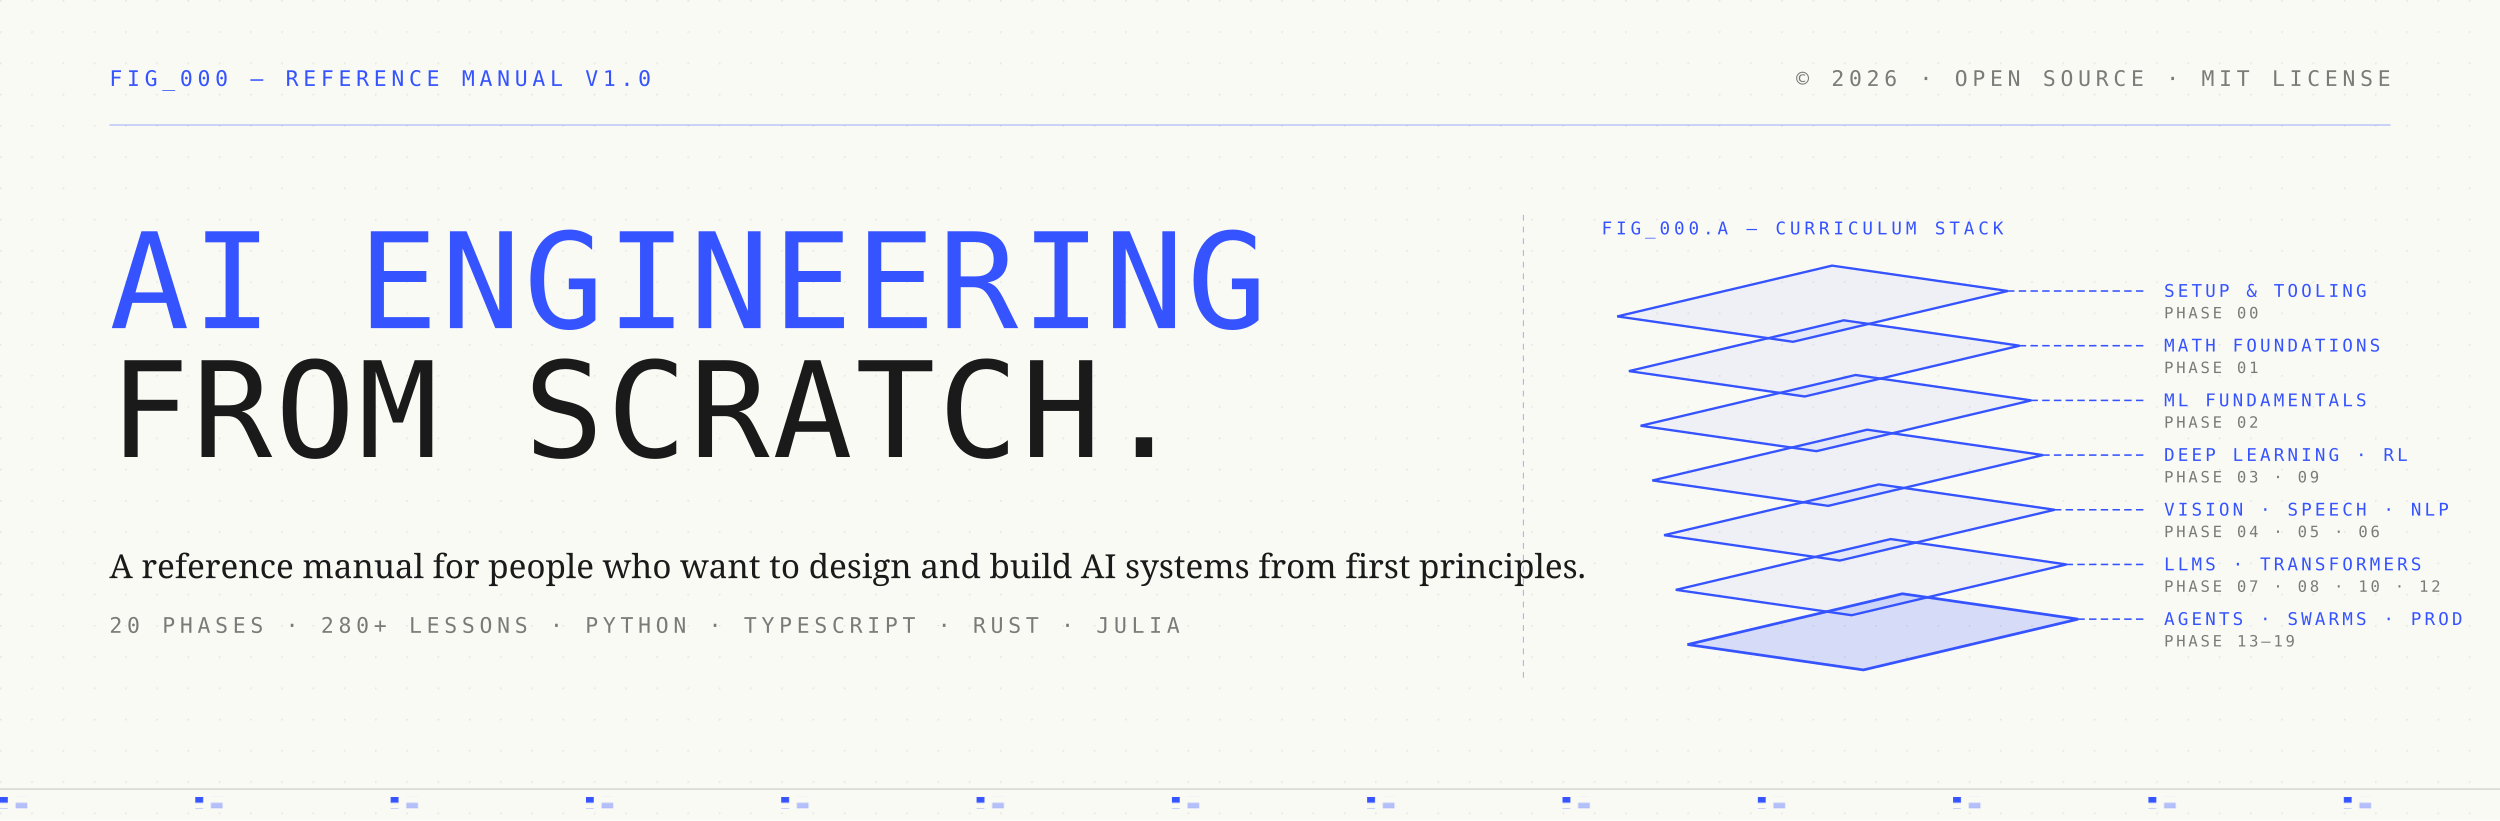
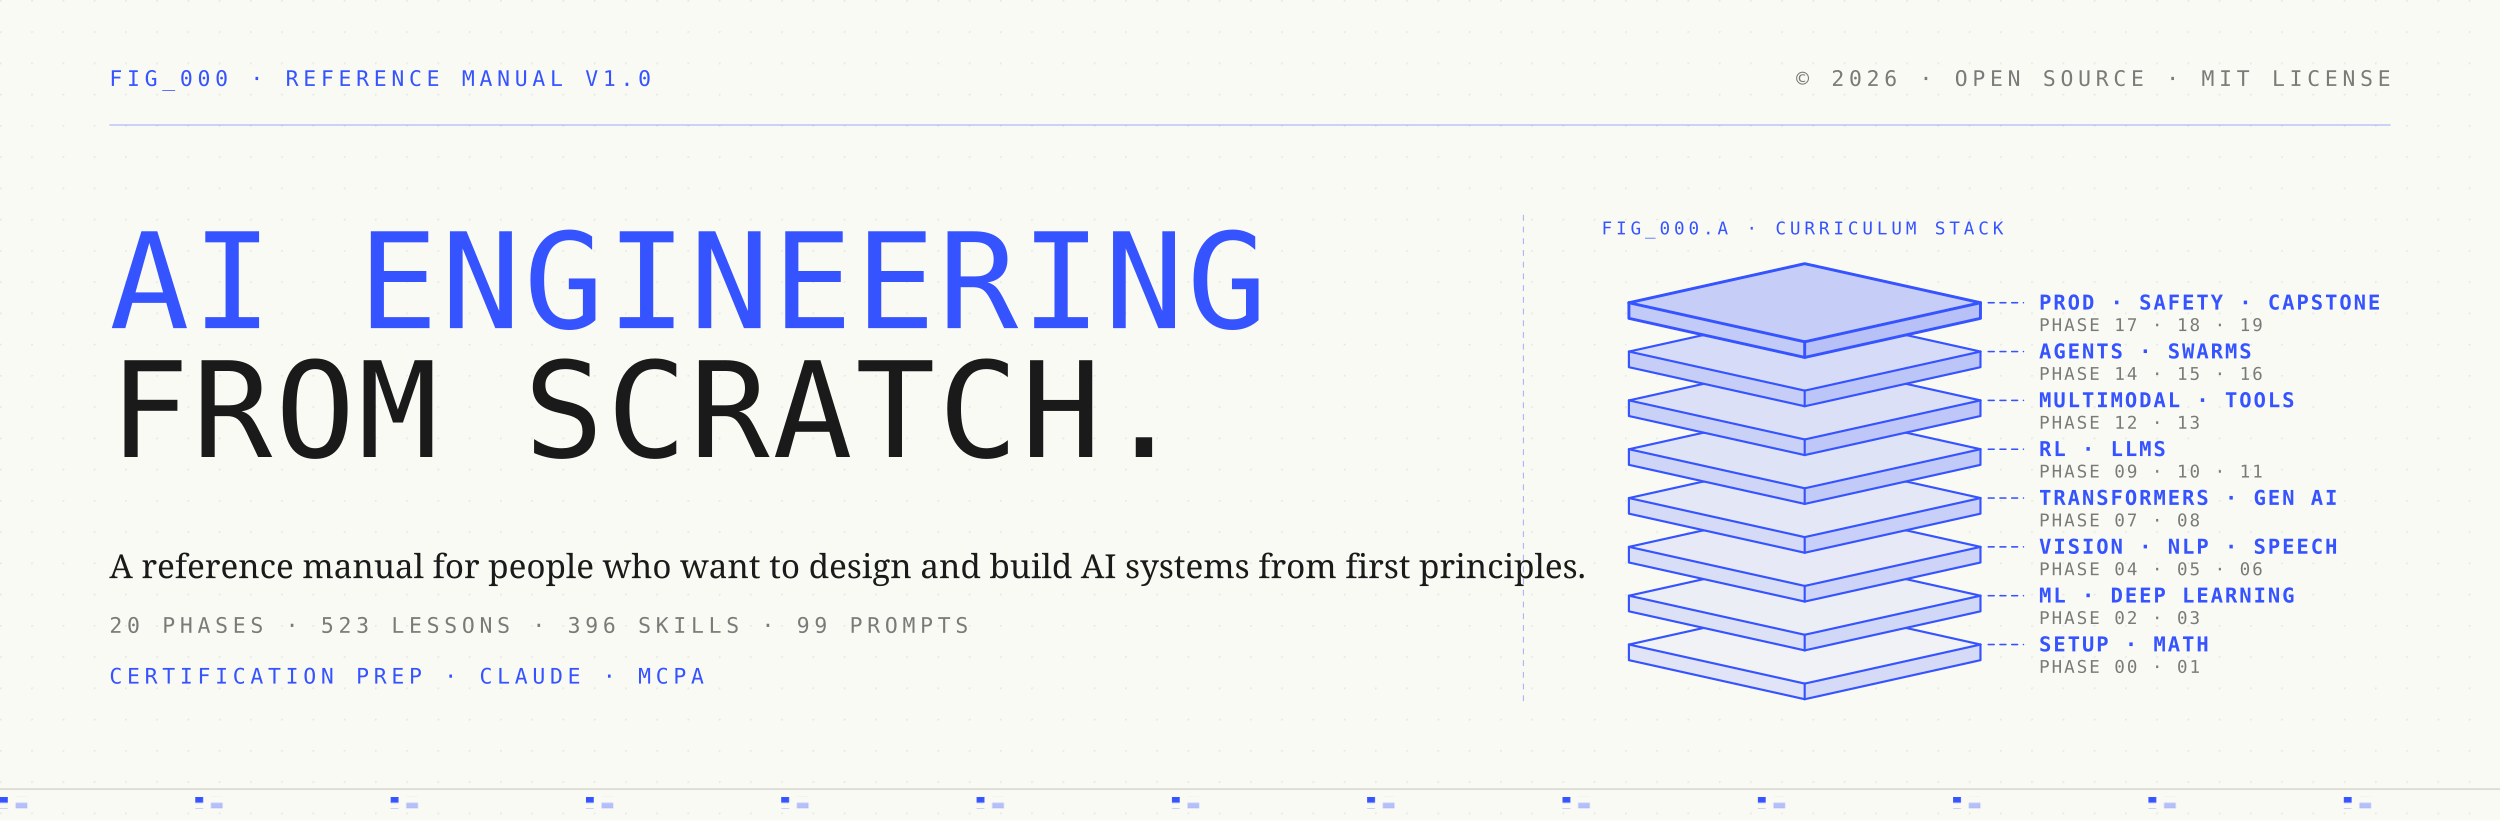
- <svg xmlns="http://www.w3.org/2000/svg" width="1280" height="420" viewBox="0 0 1280 420" role="img" aria-label="AI Engineering from Scratch — reference manual banner">
+ <svg xmlns="http://www.w3.org/2000/svg" width="1280" height="420" viewBox="0 0 1280 420" role="img" aria-label="AI Engineering from Scratch: a reference manual in 20 phases, stacked from setup and math up to production, safety, and capstones">
  <defs>
    <pattern id="paper" x="0" y="0" width="16" height="16" patternUnits="userSpaceOnUse">
      <circle cx="0" cy="0" r="1" fill="#1a1a1a" fill-opacity="0.08" />
    </pattern>
    <pattern id="paperRule" x="0" y="0" width="100" height="6" patternUnits="userSpaceOnUse">
      <rect width="4" height="3" fill="#3553ff" />
      <rect x="8" y="3" width="6" height="3" fill="#3553ff" fill-opacity="0.35" />
    </pattern>
    <style>
-       .face { fill: rgba(53, 83, 255, 0.06); }
-       .face-strong { fill: rgba(53, 83, 255, 0.18); }
-       .stroke-bp { stroke: #3553ff; fill: none; stroke-linejoin: miter; stroke-linecap: square; }
-       .mono { font-family: 'JetBrains Mono', ui-monospace, Consolas, monospace; }
-       .display { font-family: 'VT323', ui-monospace, monospace; font-weight: 400; }
+       .bp { stroke: #3553ff; fill: none; stroke-linejoin: round; stroke-linecap: round; }
+       .mono { font-family: 'JetBrains Mono', ui-monospace, SFMono-Regular, Menlo, Consolas, monospace; }
+       .display { font-family: 'VT323', ui-monospace, SFMono-Regular, Menlo, monospace; font-weight: 400; }
      .serif { font-family: 'Source Serif 4', Georgia, serif; }
    </style>
  </defs>
  <rect width="1280" height="420" fill="#fafaf5" />
  <rect width="1280" height="420" fill="url(#paper)" />
  <g class="mono" font-size="11" letter-spacing="2.4" fill="#3553ff">
-     <text x="56" y="44">FIG_000  —  REFERENCE MANUAL  V1.0</text>
+     <text x="56" y="44">FIG_000  ·  REFERENCE MANUAL  V1.0</text>
  </g>
  <g class="mono" font-size="11" letter-spacing="2.4" fill="#7a7a78" text-anchor="end">
    <text x="1224" y="44">© 2026  ·  OPEN SOURCE  ·  MIT LICENSE</text>
  </g>
  <line x1="56" y1="64" x2="1224" y2="64" stroke="#3553ff" stroke-width="0.6" stroke-opacity="0.4" />
  <g transform="translate(56, 110)">
    <text class="display" x="0" y="58" font-size="68" letter-spacing="1.5" fill="#3553ff">AI ENGINEERING</text>
    <text class="display" x="0" y="124" font-size="68" letter-spacing="1.5" fill="#1a1a1a">FROM SCRATCH.</text>
  </g>
  <g class="serif" font-size="17" fill="#1a1a1a">
    <text x="56" y="296">A reference manual for people who want to design and build AI systems from first principles.</text>
  </g>
  <g class="mono" font-size="11" letter-spacing="2.4" fill="#7a7a78">
-     <text x="56" y="324">20 PHASES  ·  280+ LESSONS  ·  PYTHON · TYPESCRIPT · RUST · JULIA</text>
+     <text x="56" y="324">20 PHASES  ·  523 LESSONS  ·  396 SKILLS  ·  99 PROMPTS</text>
  </g>
-   <line x1="780" y1="110" x2="780" y2="350" stroke="#3553ff" stroke-width="0.6" stroke-opacity="0.4" stroke-dasharray="3 3" />
-   <g transform="translate(820, 130)">
-     <g class="mono" font-size="9" letter-spacing="2" fill="#3553ff">
-       <text x="0" y="-10">FIG_000.A  —  CURRICULUM STACK</text>
-     </g>
-     <g transform="translate(8, 32)">
-       <polygon class="face" points="0,0 110,-26 200,-13 90,13" />
-       <polygon class="stroke-bp" stroke-width="1.2" points="0,0 110,-26 200,-13 90,13" />
-     </g>
-     <g transform="translate(14, 60)">
-       <polygon class="face" points="0,0 110,-26 200,-13 90,13" />
-       <polygon class="stroke-bp" stroke-width="1.2" points="0,0 110,-26 200,-13 90,13" />
-     </g>
-     <g transform="translate(20, 88)">
-       <polygon class="face" points="0,0 110,-26 200,-13 90,13" />
-       <polygon class="stroke-bp" stroke-width="1.2" points="0,0 110,-26 200,-13 90,13" />
-     </g>
-     <g transform="translate(26, 116)">
-       <polygon class="face" points="0,0 110,-26 200,-13 90,13" />
-       <polygon class="stroke-bp" stroke-width="1.2" points="0,0 110,-26 200,-13 90,13" />
-     </g>
-     <g transform="translate(32, 144)">
-       <polygon class="face" points="0,0 110,-26 200,-13 90,13" />
-       <polygon class="stroke-bp" stroke-width="1.2" points="0,0 110,-26 200,-13 90,13" />
-     </g>
-     <g transform="translate(38, 172)">
-       <polygon class="face" points="0,0 110,-26 200,-13 90,13" />
-       <polygon class="stroke-bp" stroke-width="1.2" points="0,0 110,-26 200,-13 90,13" />
-     </g>
-     <g transform="translate(44, 200)">
-       <polygon class="face-strong" points="0,0 110,-26 200,-13 90,13" />
-       <polygon class="stroke-bp" stroke-width="1.4" points="0,0 110,-26 200,-13 90,13" />
-     </g>
-     <g class="stroke-bp" stroke-width="0.8" stroke-dasharray="3 3">
-       <line x1="208" y1="19" x2="278" y2="19" />
-       <line x1="214" y1="47" x2="278" y2="47" />
-       <line x1="220" y1="75" x2="278" y2="75" />
-       <line x1="226" y1="103" x2="278" y2="103" />
-       <line x1="232" y1="131" x2="278" y2="131" />
-       <line x1="238" y1="159" x2="278" y2="159" />
-       <line x1="244" y1="187" x2="278" y2="187" />
-     </g>
-     <g class="mono" font-size="9" letter-spacing="1.6" fill="#3553ff">
-       <text x="288" y="22">SETUP &amp; TOOLING</text>
-       <text x="288" y="50">MATH FOUNDATIONS</text>
-       <text x="288" y="78">ML FUNDAMENTALS</text>
-       <text x="288" y="106">DEEP LEARNING · RL</text>
-       <text x="288" y="134">VISION · SPEECH · NLP</text>
-       <text x="288" y="162">LLMS · TRANSFORMERS</text>
-       <text x="288" y="190">AGENTS · SWARMS · PROD</text>
-     </g>
-     <g class="mono" font-size="8" letter-spacing="1.4" fill="#7a7a78">
-       <text x="288" y="33">PHASE 00</text>
-       <text x="288" y="61">PHASE 01</text>
-       <text x="288" y="89">PHASE 02</text>
-       <text x="288" y="117">PHASE 03 · 09</text>
-       <text x="288" y="145">PHASE 04 · 05 · 06</text>
-       <text x="288" y="173">PHASE 07 · 08 · 10 · 12</text>
-       <text x="288" y="201">PHASE 13–19</text>
-     </g>
+   <g class="mono" font-size="11" letter-spacing="2.4" fill="#3553ff">
+     <text x="56" y="350">CERTIFICATION PREP  ·  CLAUDE  ·  MCPA</text>
+   </g>
+   <line x1="780" y1="110" x2="780" y2="362" stroke="#3553ff" stroke-width="0.6" stroke-opacity="0.4" stroke-dasharray="3 3" />
+   <g class="mono" font-size="9" letter-spacing="2" fill="#3553ff">
+     <text x="820" y="120">FIG_000.A  ·  CURRICULUM STACK</text>
+   </g>
+   <g>
+     <polygon points="834,330 924,310 1014,330 1014,338 924,358 834,338" fill="#fafaf5" />
+     <polygon points="834,330 924,310 1014,330 924,350" fill="#3553ff" fill-opacity="0.05" />
+     <polygon points="834,330 924,350 924,358 834,338" fill="#3553ff" fill-opacity="0.13" />
+     <polygon points="924,350 1014,330 1014,338 924,358" fill="#3553ff" fill-opacity="0.19" />
+     <polygon class="bp" points="834,330 924,310 1014,330 924,350" stroke-width="1.1" />
+     <polyline class="bp" points="834,330 834,338 924,358 1014,338 1014,330" stroke-width="1.1" />
+     <line class="bp" x1="924" y1="350" x2="924" y2="358" stroke-width="1.1" />
+   </g>
+   <g>
+     <polygon points="834,305 924,285 1014,305 1014,313 924,333 834,313" fill="#fafaf5" />
+     <polygon points="834,305 924,285 1014,305 924,325" fill="#3553ff" fill-opacity="0.07" />
+     <polygon points="834,305 924,325 924,333 834,313" fill="#3553ff" fill-opacity="0.15" />
+     <polygon points="924,325 1014,305 1014,313 924,333" fill="#3553ff" fill-opacity="0.21" />
+     <polygon class="bp" points="834,305 924,285 1014,305 924,325" stroke-width="1.1" />
+     <polyline class="bp" points="834,305 834,313 924,333 1014,313 1014,305" stroke-width="1.1" />
+     <line class="bp" x1="924" y1="325" x2="924" y2="333" stroke-width="1.1" />
+   </g>
+   <g>
+     <polygon points="834,280 924,260 1014,280 1014,288 924,308 834,288" fill="#fafaf5" />
+     <polygon points="834,280 924,260 1014,280 924,300" fill="#3553ff" fill-opacity="0.09" />
+     <polygon points="834,280 924,300 924,308 834,288" fill="#3553ff" fill-opacity="0.17" />
+     <polygon points="924,300 1014,280 1014,288 924,308" fill="#3553ff" fill-opacity="0.23" />
+     <polygon class="bp" points="834,280 924,260 1014,280 924,300" stroke-width="1.1" />
+     <polyline class="bp" points="834,280 834,288 924,308 1014,288 1014,280" stroke-width="1.1" />
+     <line class="bp" x1="924" y1="300" x2="924" y2="308" stroke-width="1.1" />
+   </g>
+   <g>
+     <polygon points="834,255 924,235 1014,255 1014,263 924,283 834,263" fill="#fafaf5" />
+     <polygon points="834,255 924,235 1014,255 924,275" fill="#3553ff" fill-opacity="0.11" />
+     <polygon points="834,255 924,275 924,283 834,263" fill="#3553ff" fill-opacity="0.19" />
+     <polygon points="924,275 1014,255 1014,263 924,283" fill="#3553ff" fill-opacity="0.25" />
+     <polygon class="bp" points="834,255 924,235 1014,255 924,275" stroke-width="1.1" />
+     <polyline class="bp" points="834,255 834,263 924,283 1014,263 1014,255" stroke-width="1.1" />
+     <line class="bp" x1="924" y1="275" x2="924" y2="283" stroke-width="1.1" />
+   </g>
+   <g>
+     <polygon points="834,230 924,210 1014,230 1014,238 924,258 834,238" fill="#fafaf5" />
+     <polygon points="834,230 924,210 1014,230 924,250" fill="#3553ff" fill-opacity="0.14" />
+     <polygon points="834,230 924,250 924,258 834,238" fill="#3553ff" fill-opacity="0.22" />
+     <polygon points="924,250 1014,230 1014,238 924,258" fill="#3553ff" fill-opacity="0.28" />
+     <polygon class="bp" points="834,230 924,210 1014,230 924,250" stroke-width="1.1" />
+     <polyline class="bp" points="834,230 834,238 924,258 1014,238 1014,230" stroke-width="1.1" />
+     <line class="bp" x1="924" y1="250" x2="924" y2="258" stroke-width="1.1" />
+   </g>
+   <g>
+     <polygon points="834,205 924,185 1014,205 1014,213 924,233 834,213" fill="#fafaf5" />
+     <polygon points="834,205 924,185 1014,205 924,225" fill="#3553ff" fill-opacity="0.16" />
+     <polygon points="834,205 924,225 924,233 834,213" fill="#3553ff" fill-opacity="0.24" />
+     <polygon points="924,225 1014,205 1014,213 924,233" fill="#3553ff" fill-opacity="0.30" />
+     <polygon class="bp" points="834,205 924,185 1014,205 924,225" stroke-width="1.1" />
+     <polyline class="bp" points="834,205 834,213 924,233 1014,213 1014,205" stroke-width="1.1" />
+     <line class="bp" x1="924" y1="225" x2="924" y2="233" stroke-width="1.1" />
+   </g>
+   <g>
+     <polygon points="834,180 924,160 1014,180 1014,188 924,208 834,188" fill="#fafaf5" />
+     <polygon points="834,180 924,160 1014,180 924,200" fill="#3553ff" fill-opacity="0.18" />
+     <polygon points="834,180 924,200 924,208 834,188" fill="#3553ff" fill-opacity="0.26" />
+     <polygon points="924,200 1014,180 1014,188 924,208" fill="#3553ff" fill-opacity="0.32" />
+     <polygon class="bp" points="834,180 924,160 1014,180 924,200" stroke-width="1.1" />
+     <polyline class="bp" points="834,180 834,188 924,208 1014,188 1014,180" stroke-width="1.1" />
+     <line class="bp" x1="924" y1="200" x2="924" y2="208" stroke-width="1.1" />
+   </g>
+   <g>
+     <polygon points="834,155 924,135 1014,155 1014,163 924,183 834,163" fill="#fafaf5" />
+     <polygon points="834,155 924,135 1014,155 924,175" fill="#3553ff" fill-opacity="0.26" />
+     <polygon points="834,155 924,175 924,183 834,163" fill="#3553ff" fill-opacity="0.28" />
+     <polygon points="924,175 1014,155 1014,163 924,183" fill="#3553ff" fill-opacity="0.34" />
+     <polygon class="bp" points="834,155 924,135 1014,155 924,175" stroke-width="1.5" />
+     <polyline class="bp" points="834,155 834,163 924,183 1014,163 1014,155" stroke-width="1.5" />
+     <line class="bp" x1="924" y1="175" x2="924" y2="183" stroke-width="1.5" />
+   </g>
+   <g class="bp" stroke-width="0.8" stroke-dasharray="3 3">
+     <line x1="1018" y1="330" x2="1036" y2="330" />
+     <line x1="1018" y1="305" x2="1036" y2="305" />
+     <line x1="1018" y1="280" x2="1036" y2="280" />
+     <line x1="1018" y1="255" x2="1036" y2="255" />
+     <line x1="1018" y1="230" x2="1036" y2="230" />
+     <line x1="1018" y1="205" x2="1036" y2="205" />
+     <line x1="1018" y1="180" x2="1036" y2="180" />
+     <line x1="1018" y1="155" x2="1036" y2="155" />
+   </g>
+   <g class="mono" font-size="10.5" letter-spacing="1" fill="#3553ff" font-weight="600">
+     <text x="1044" y="333.5">SETUP · MATH</text>
+     <text x="1044" y="308.5">ML · DEEP LEARNING</text>
+     <text x="1044" y="283.5">VISION · NLP · SPEECH</text>
+     <text x="1044" y="258.5">TRANSFORMERS · GEN AI</text>
+     <text x="1044" y="233.5">RL · LLMS</text>
+     <text x="1044" y="208.5">MULTIMODAL · TOOLS</text>
+     <text x="1044" y="183.5">AGENTS · SWARMS</text>
+     <text x="1044" y="158.5">PROD · SAFETY · CAPSTONE</text>
+   </g>
+   <g class="mono" font-size="9" letter-spacing="1" fill="#7a7a78">
+     <text x="1044" y="344.5">PHASE 00 · 01</text>
+     <text x="1044" y="319.5">PHASE 02 · 03</text>
+     <text x="1044" y="294.5">PHASE 04 · 05 · 06</text>
+     <text x="1044" y="269.5">PHASE 07 · 08</text>
+     <text x="1044" y="244.5">PHASE 09 · 10 · 11</text>
+     <text x="1044" y="219.5">PHASE 12 · 13</text>
+     <text x="1044" y="194.5">PHASE 14 · 15 · 16</text>
+     <text x="1044" y="169.5">PHASE 17 · 18 · 19</text>
  </g>
  <rect x="0" y="408" width="1280" height="6" fill="url(#paperRule)" />
  <line x1="0" y1="404" x2="1280" y2="404" stroke="#1a1a1a" stroke-opacity="0.16" stroke-width="0.8" />
</svg>
